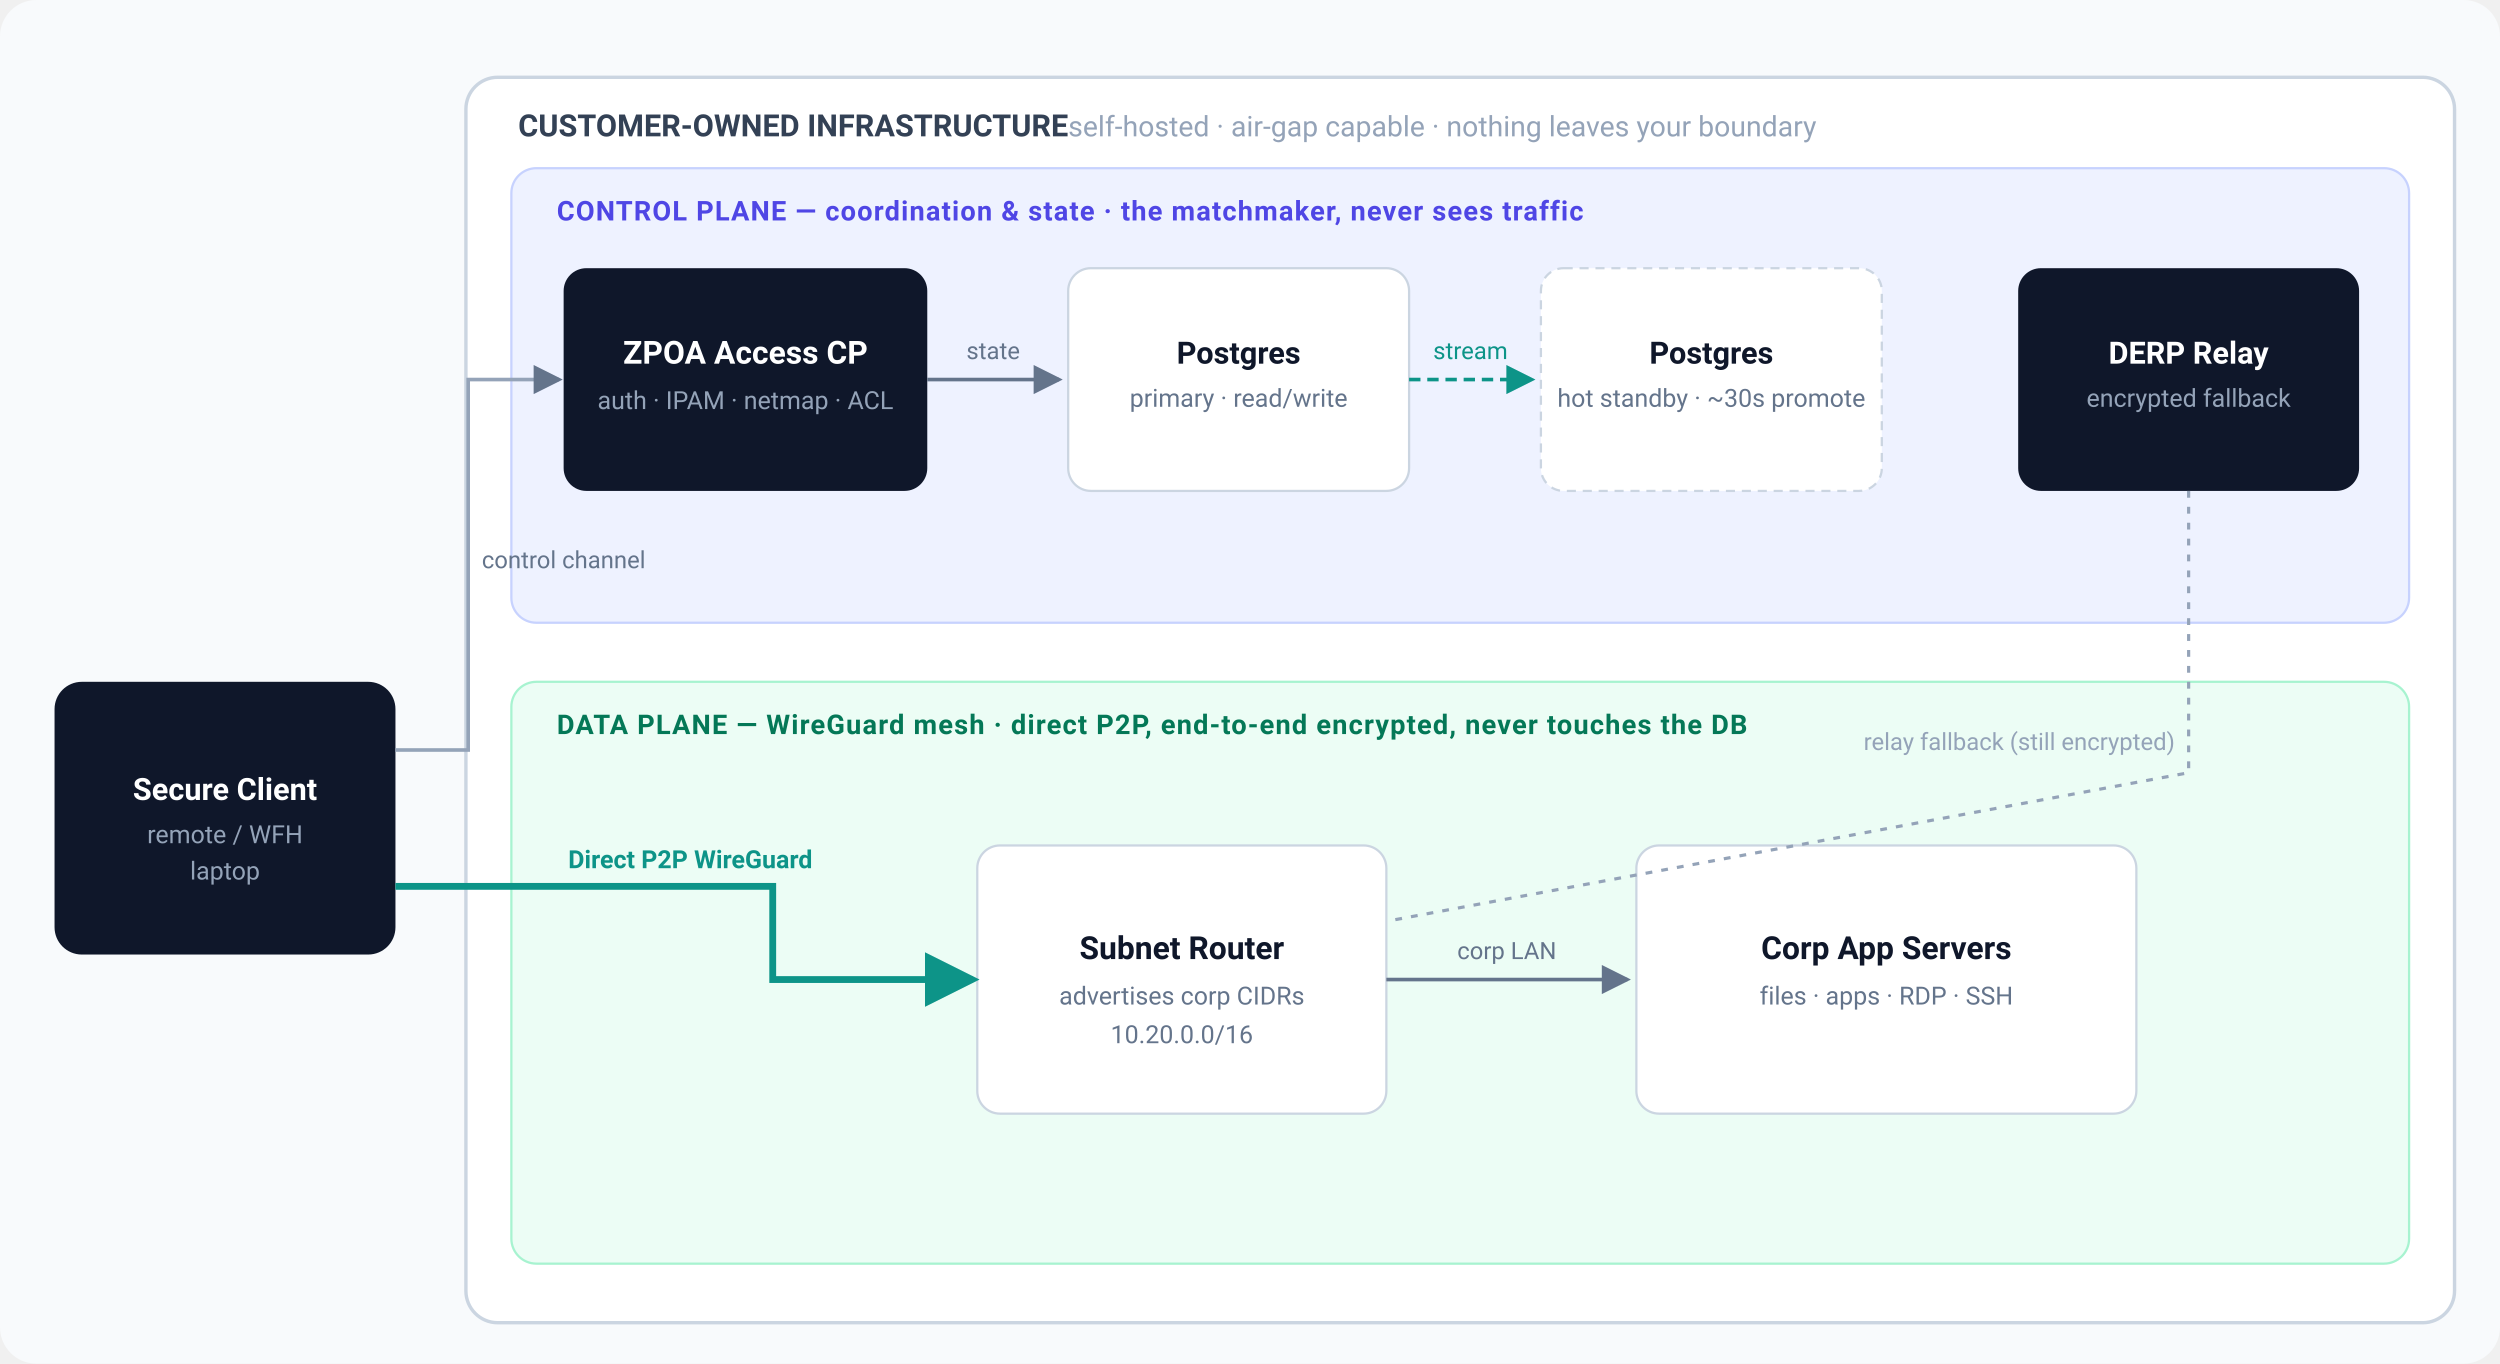
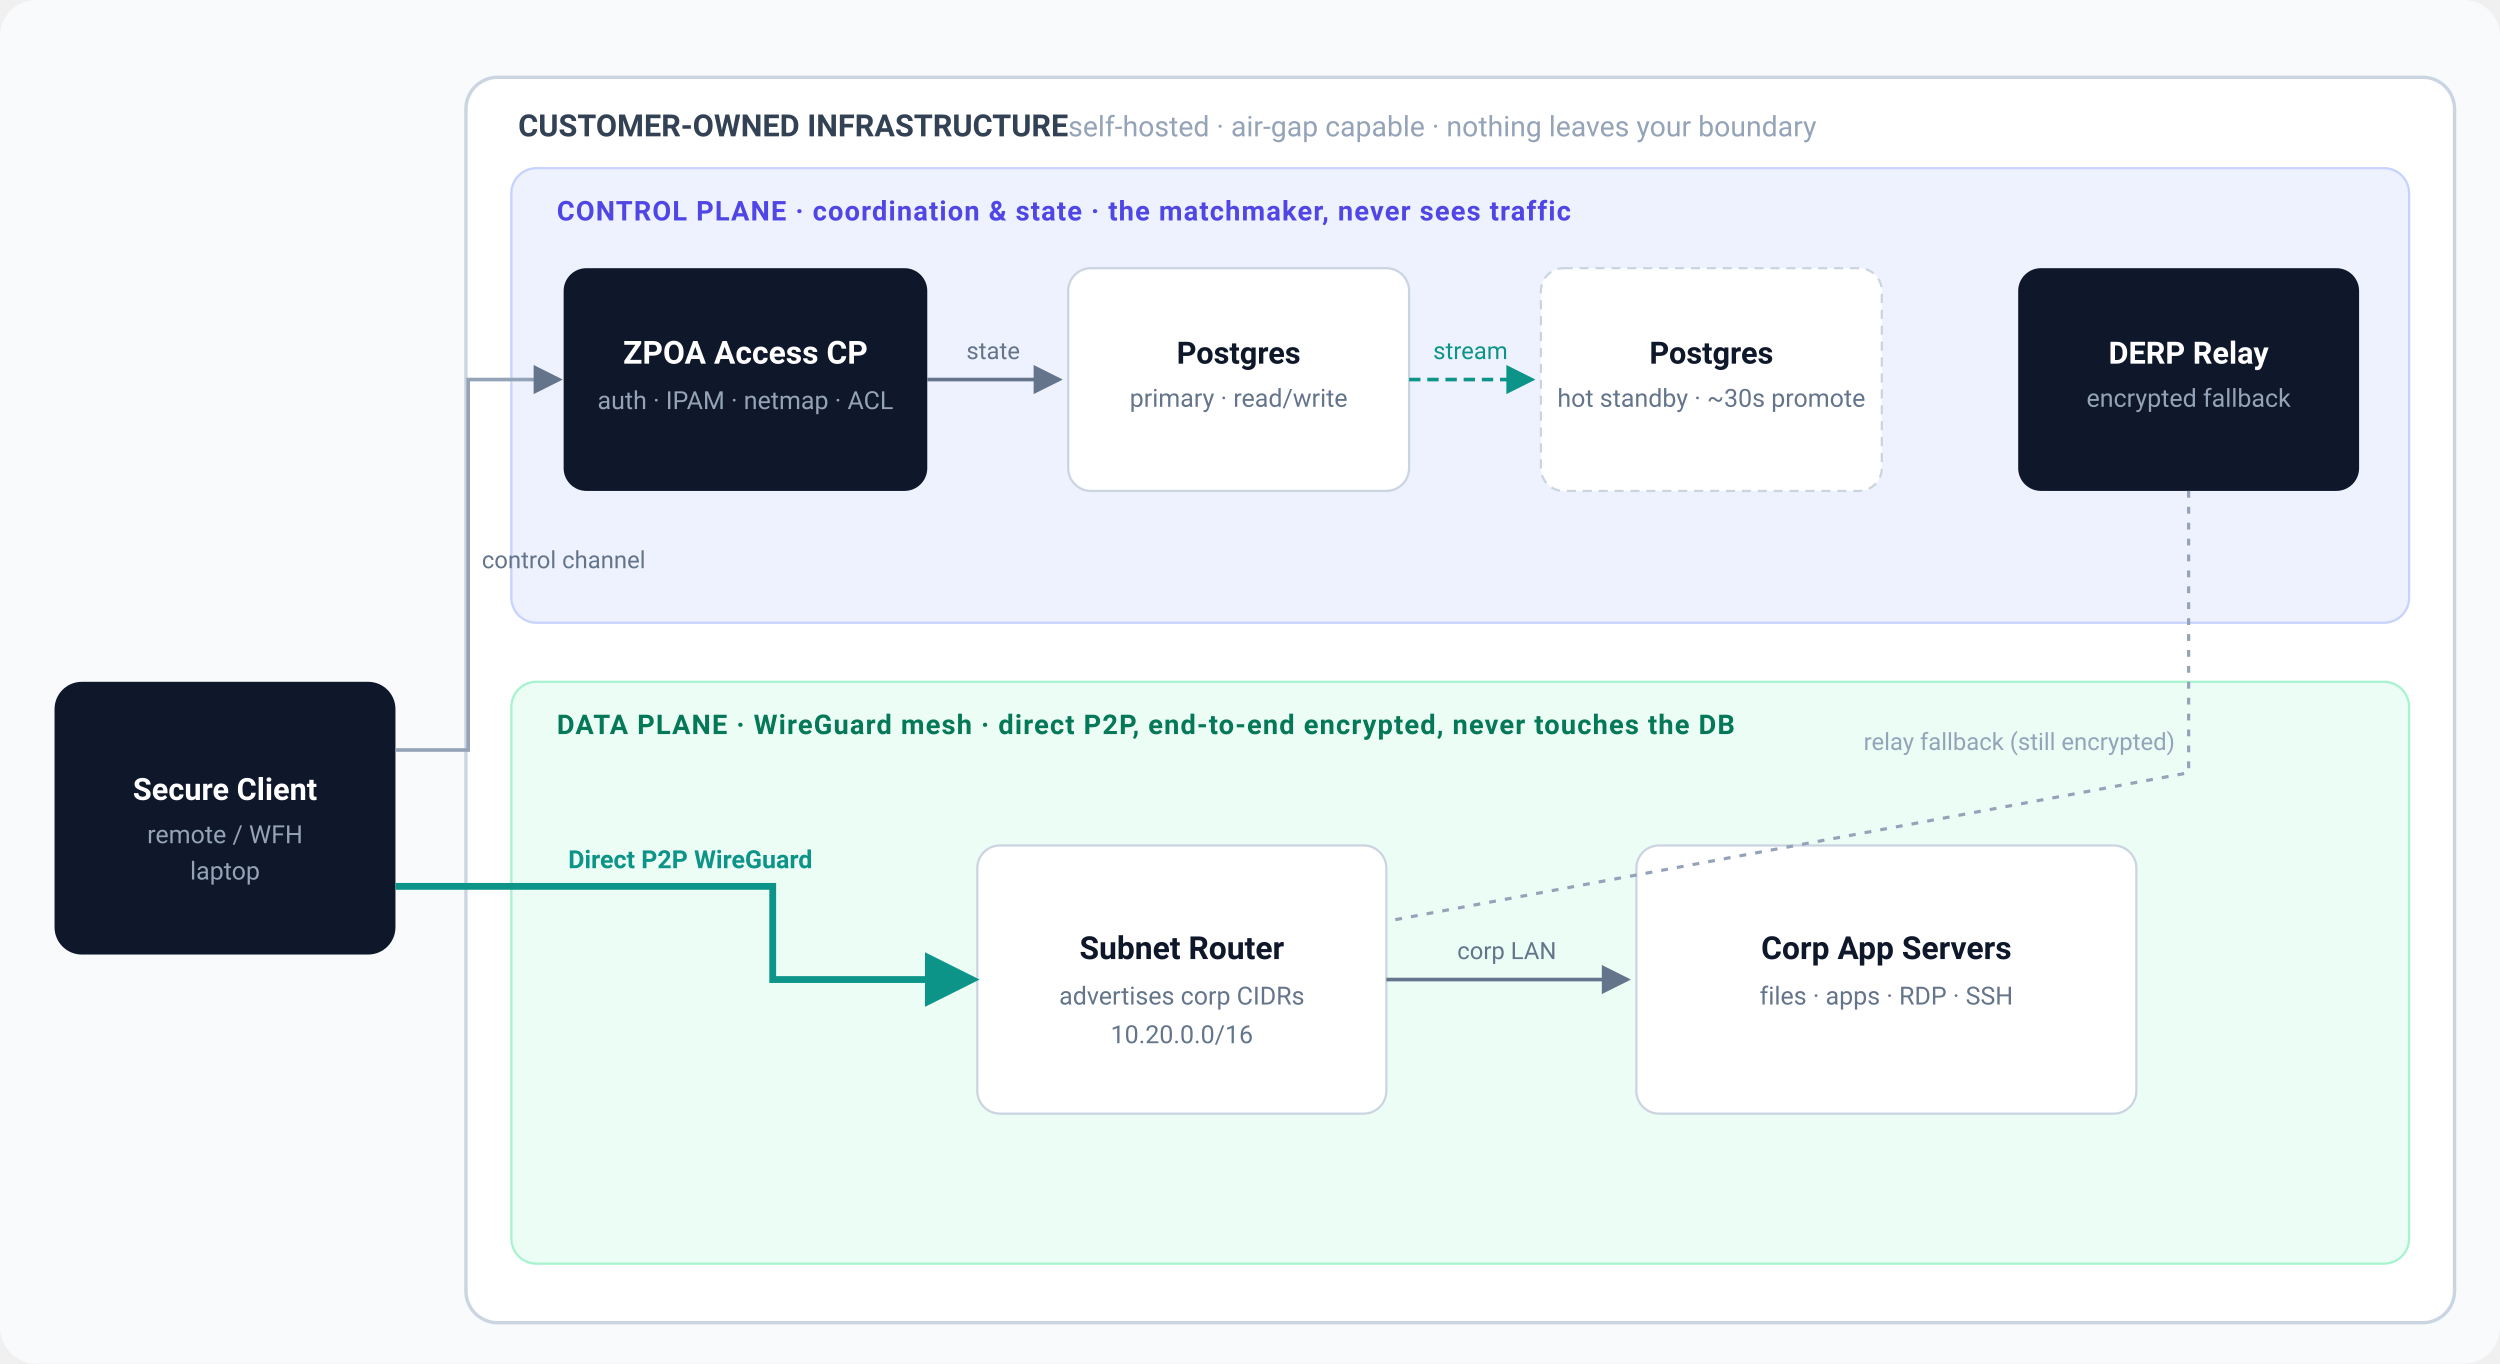
<svg xmlns="http://www.w3.org/2000/svg" viewBox="0 0 1100 600" font-family="-apple-system, Segoe UI, Roboto, Helvetica, Arial, sans-serif" role="img" aria-label="ZPOA Zypher VPN architecture: self-hosted control plane and data plane inside customer infrastructure">
  <defs>
    <marker id="arw" markerWidth="9" markerHeight="9" refX="7" refY="4" orient="auto">
      <path d="M0 0 L8 4 L0 8 z" fill="#64748b" />
    </marker>
    <marker id="arwt" markerWidth="9" markerHeight="9" refX="7" refY="4" orient="auto">
      <path d="M0 0 L8 4 L0 8 z" fill="#0d9488" />
    </marker>
  </defs>
  <rect x="0" y="0" width="1100" height="600" rx="16" fill="#f8fafc" />
  <rect x="205" y="34" width="875" height="548" rx="14" fill="#ffffff" stroke="#cbd5e1" stroke-width="1.5" />
  <text x="228" y="60" font-size="13.5" font-weight="700" fill="#334155">CUSTOMER-OWNED INFRASTRUCTURE</text>
  <text x="470" y="60" font-size="12.5" fill="#94a3b8">self-hosted · air-gap capable · nothing leaves your boundary</text>
  <rect x="225" y="74" width="835" height="200" rx="11" fill="#eef2ff" stroke="#c7d2fe" stroke-width="1" />
-   <text x="245" y="97" font-size="12" font-weight="700" fill="#4f46e5" letter-spacing="0.5">CONTROL PLANE — coordination &amp; state · the matchmaker, never sees traffic</text>
+   <text x="245" y="97" font-size="12" font-weight="700" fill="#4f46e5" letter-spacing="0.5">CONTROL PLANE · coordination &amp; state · the matchmaker, never sees traffic</text>
  <rect x="248" y="118" width="160" height="98" rx="10" fill="#0f172a" />
  <text x="328" y="160" text-anchor="middle" font-size="14" font-weight="700" fill="#ffffff">ZPOA Access CP</text>
  <text x="328" y="180" text-anchor="middle" font-size="11" fill="#94a3b8">auth · IPAM · netmap · ACL</text>
  <rect x="470" y="118" width="150" height="98" rx="10" fill="#ffffff" stroke="#cbd5e1" />
  <text x="545" y="160" text-anchor="middle" font-size="13.5" font-weight="700" fill="#0f172a">Postgres</text>
  <text x="545" y="179" text-anchor="middle" font-size="11" fill="#64748b">primary · read/write</text>
  <rect x="678" y="118" width="150" height="98" rx="10" fill="#ffffff" stroke="#cbd5e1" stroke-dasharray="4 3" />
  <text x="753" y="160" text-anchor="middle" font-size="13.5" font-weight="700" fill="#0f172a">Postgres</text>
  <text x="753" y="179" text-anchor="middle" font-size="11" fill="#64748b">hot standby · ~30s promote</text>
  <rect x="888" y="118" width="150" height="98" rx="10" fill="#0f172a" />
  <text x="963" y="160" text-anchor="middle" font-size="13.5" font-weight="700" fill="#ffffff">DERP Relay</text>
  <text x="963" y="179" text-anchor="middle" font-size="11" fill="#94a3b8">encrypted fallback</text>
  <line x1="408" y1="167" x2="466" y2="167" stroke="#64748b" stroke-width="1.6" marker-end="url(#arw)" />
  <text x="437" y="158" text-anchor="middle" font-size="10.5" fill="#64748b">state</text>
  <line x1="620" y1="167" x2="674" y2="167" stroke="#0d9488" stroke-width="1.6" stroke-dasharray="5 3" marker-end="url(#arwt)" />
  <text x="647" y="158" text-anchor="middle" font-size="10.5" fill="#0d9488">stream</text>
  <rect x="225" y="300" width="835" height="256" rx="11" fill="#ecfdf5" stroke="#a7f3d0" stroke-width="1" />
-   <text x="245" y="323" font-size="12" font-weight="700" fill="#047857" letter-spacing="0.5">DATA PLANE — WireGuard mesh · direct P2P, end-to-end encrypted, never touches the DB</text>
+   <text x="245" y="323" font-size="12" font-weight="700" fill="#047857" letter-spacing="0.5">DATA PLANE · WireGuard mesh · direct P2P, end-to-end encrypted, never touches the DB</text>
  <rect x="430" y="372" width="180" height="118" rx="10" fill="#ffffff" stroke="#cbd5e1" />
  <text x="520" y="422" text-anchor="middle" font-size="14" font-weight="700" fill="#0f172a">Subnet Router</text>
  <text x="520" y="442" text-anchor="middle" font-size="11" fill="#64748b">advertises corp CIDRs</text>
  <text x="520" y="459" text-anchor="middle" font-size="11" fill="#64748b">10.20.0.0/16</text>
  <rect x="720" y="372" width="220" height="118" rx="10" fill="#ffffff" stroke="#cbd5e1" />
  <text x="830" y="422" text-anchor="middle" font-size="14" font-weight="700" fill="#0f172a">Corp App Servers</text>
  <text x="830" y="442" text-anchor="middle" font-size="11" fill="#64748b">files · apps · RDP · SSH</text>
  <line x1="610" y1="431" x2="716" y2="431" stroke="#64748b" stroke-width="1.6" marker-end="url(#arw)" />
  <text x="663" y="422" text-anchor="middle" font-size="10.5" fill="#64748b">corp LAN</text>
  <rect x="24" y="300" width="150" height="120" rx="12" fill="#0f172a" />
  <text x="99" y="352" text-anchor="middle" font-size="13.5" font-weight="700" fill="#ffffff">Secure Client</text>
  <text x="99" y="371" text-anchor="middle" font-size="11" fill="#94a3b8">remote / WFH</text>
  <text x="99" y="387" text-anchor="middle" font-size="11" fill="#94a3b8">laptop</text>
  <path d="M174 330 L206 330 L206 167 L246 167" fill="none" stroke="#94a3b8" stroke-width="1.6" marker-end="url(#arw)" />
  <text x="212" y="250" font-size="10.5" fill="#64748b">control channel</text>
  <path d="M174 390 L340 390 L340 431 L428 431" fill="none" stroke="#0d9488" stroke-width="3" marker-end="url(#arwt)" />
  <text x="250" y="382" font-size="11" font-weight="600" fill="#0d9488">Direct P2P WireGuard</text>
  <path d="M963 216 L963 340 L612 405" fill="none" stroke="#94a3b8" stroke-width="1.4" stroke-dasharray="3 4" />
  <text x="820" y="330" font-size="10.5" fill="#94a3b8">relay fallback (still encrypted)</text>
</svg>
